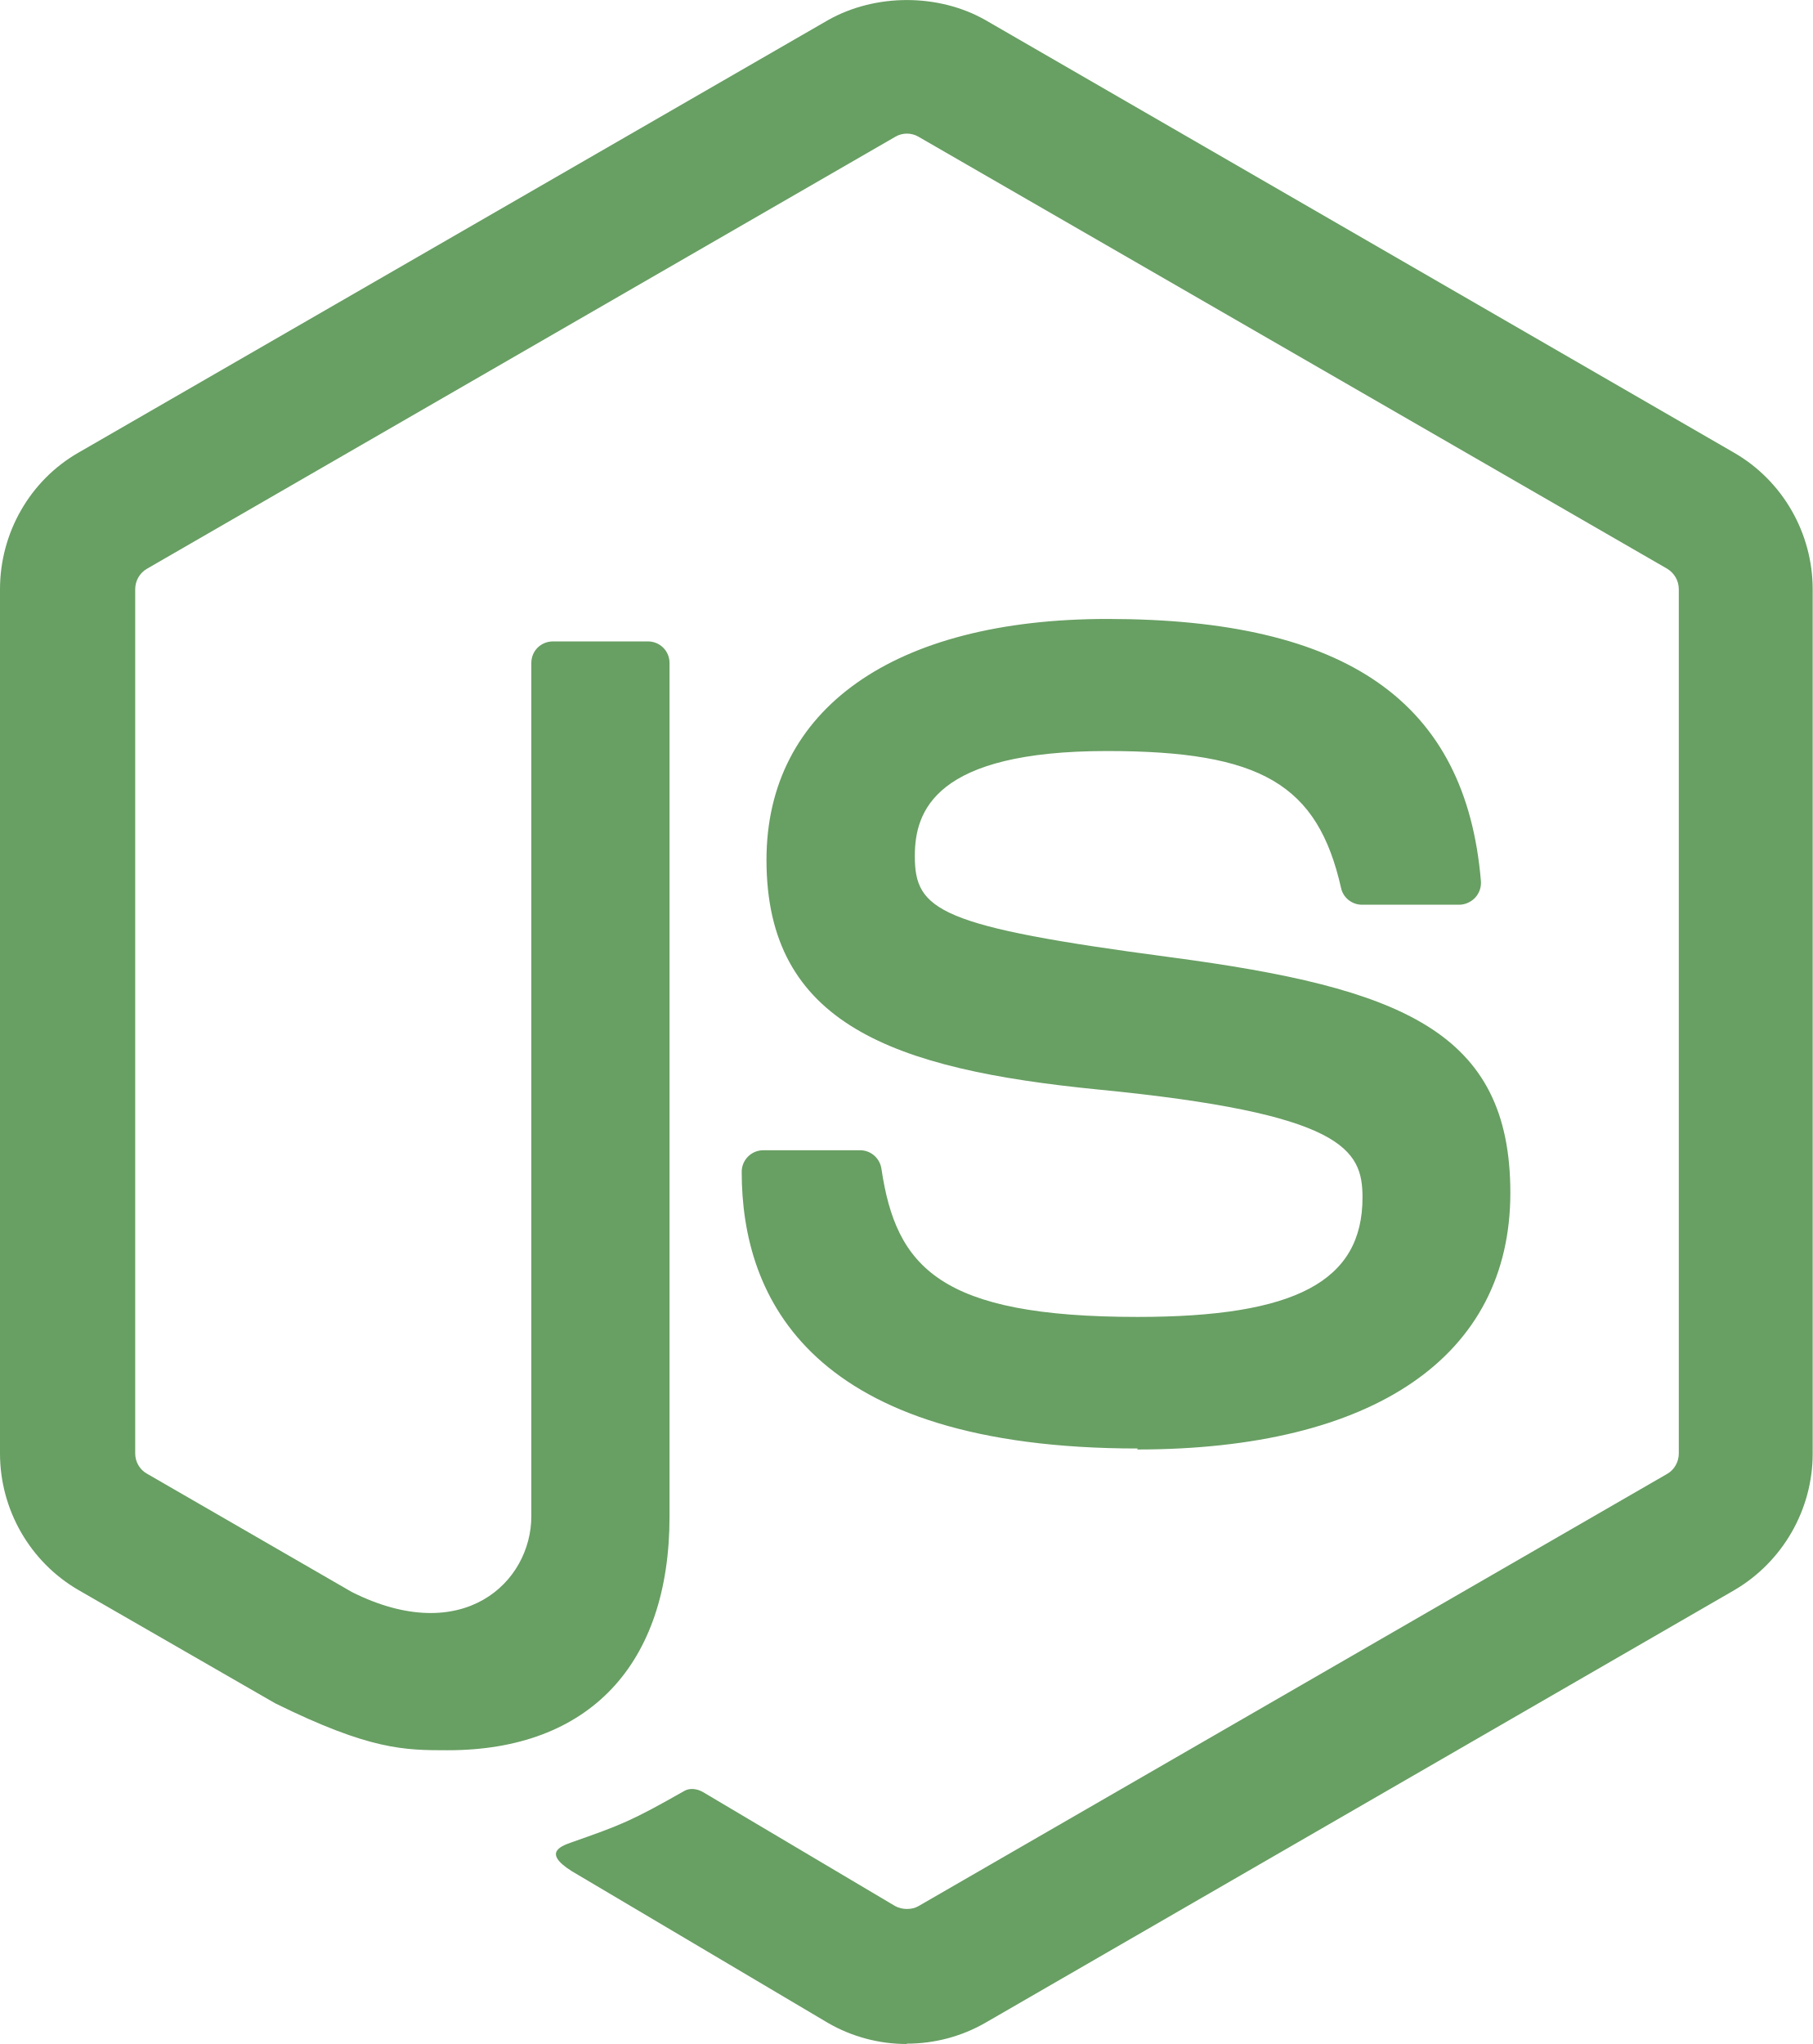
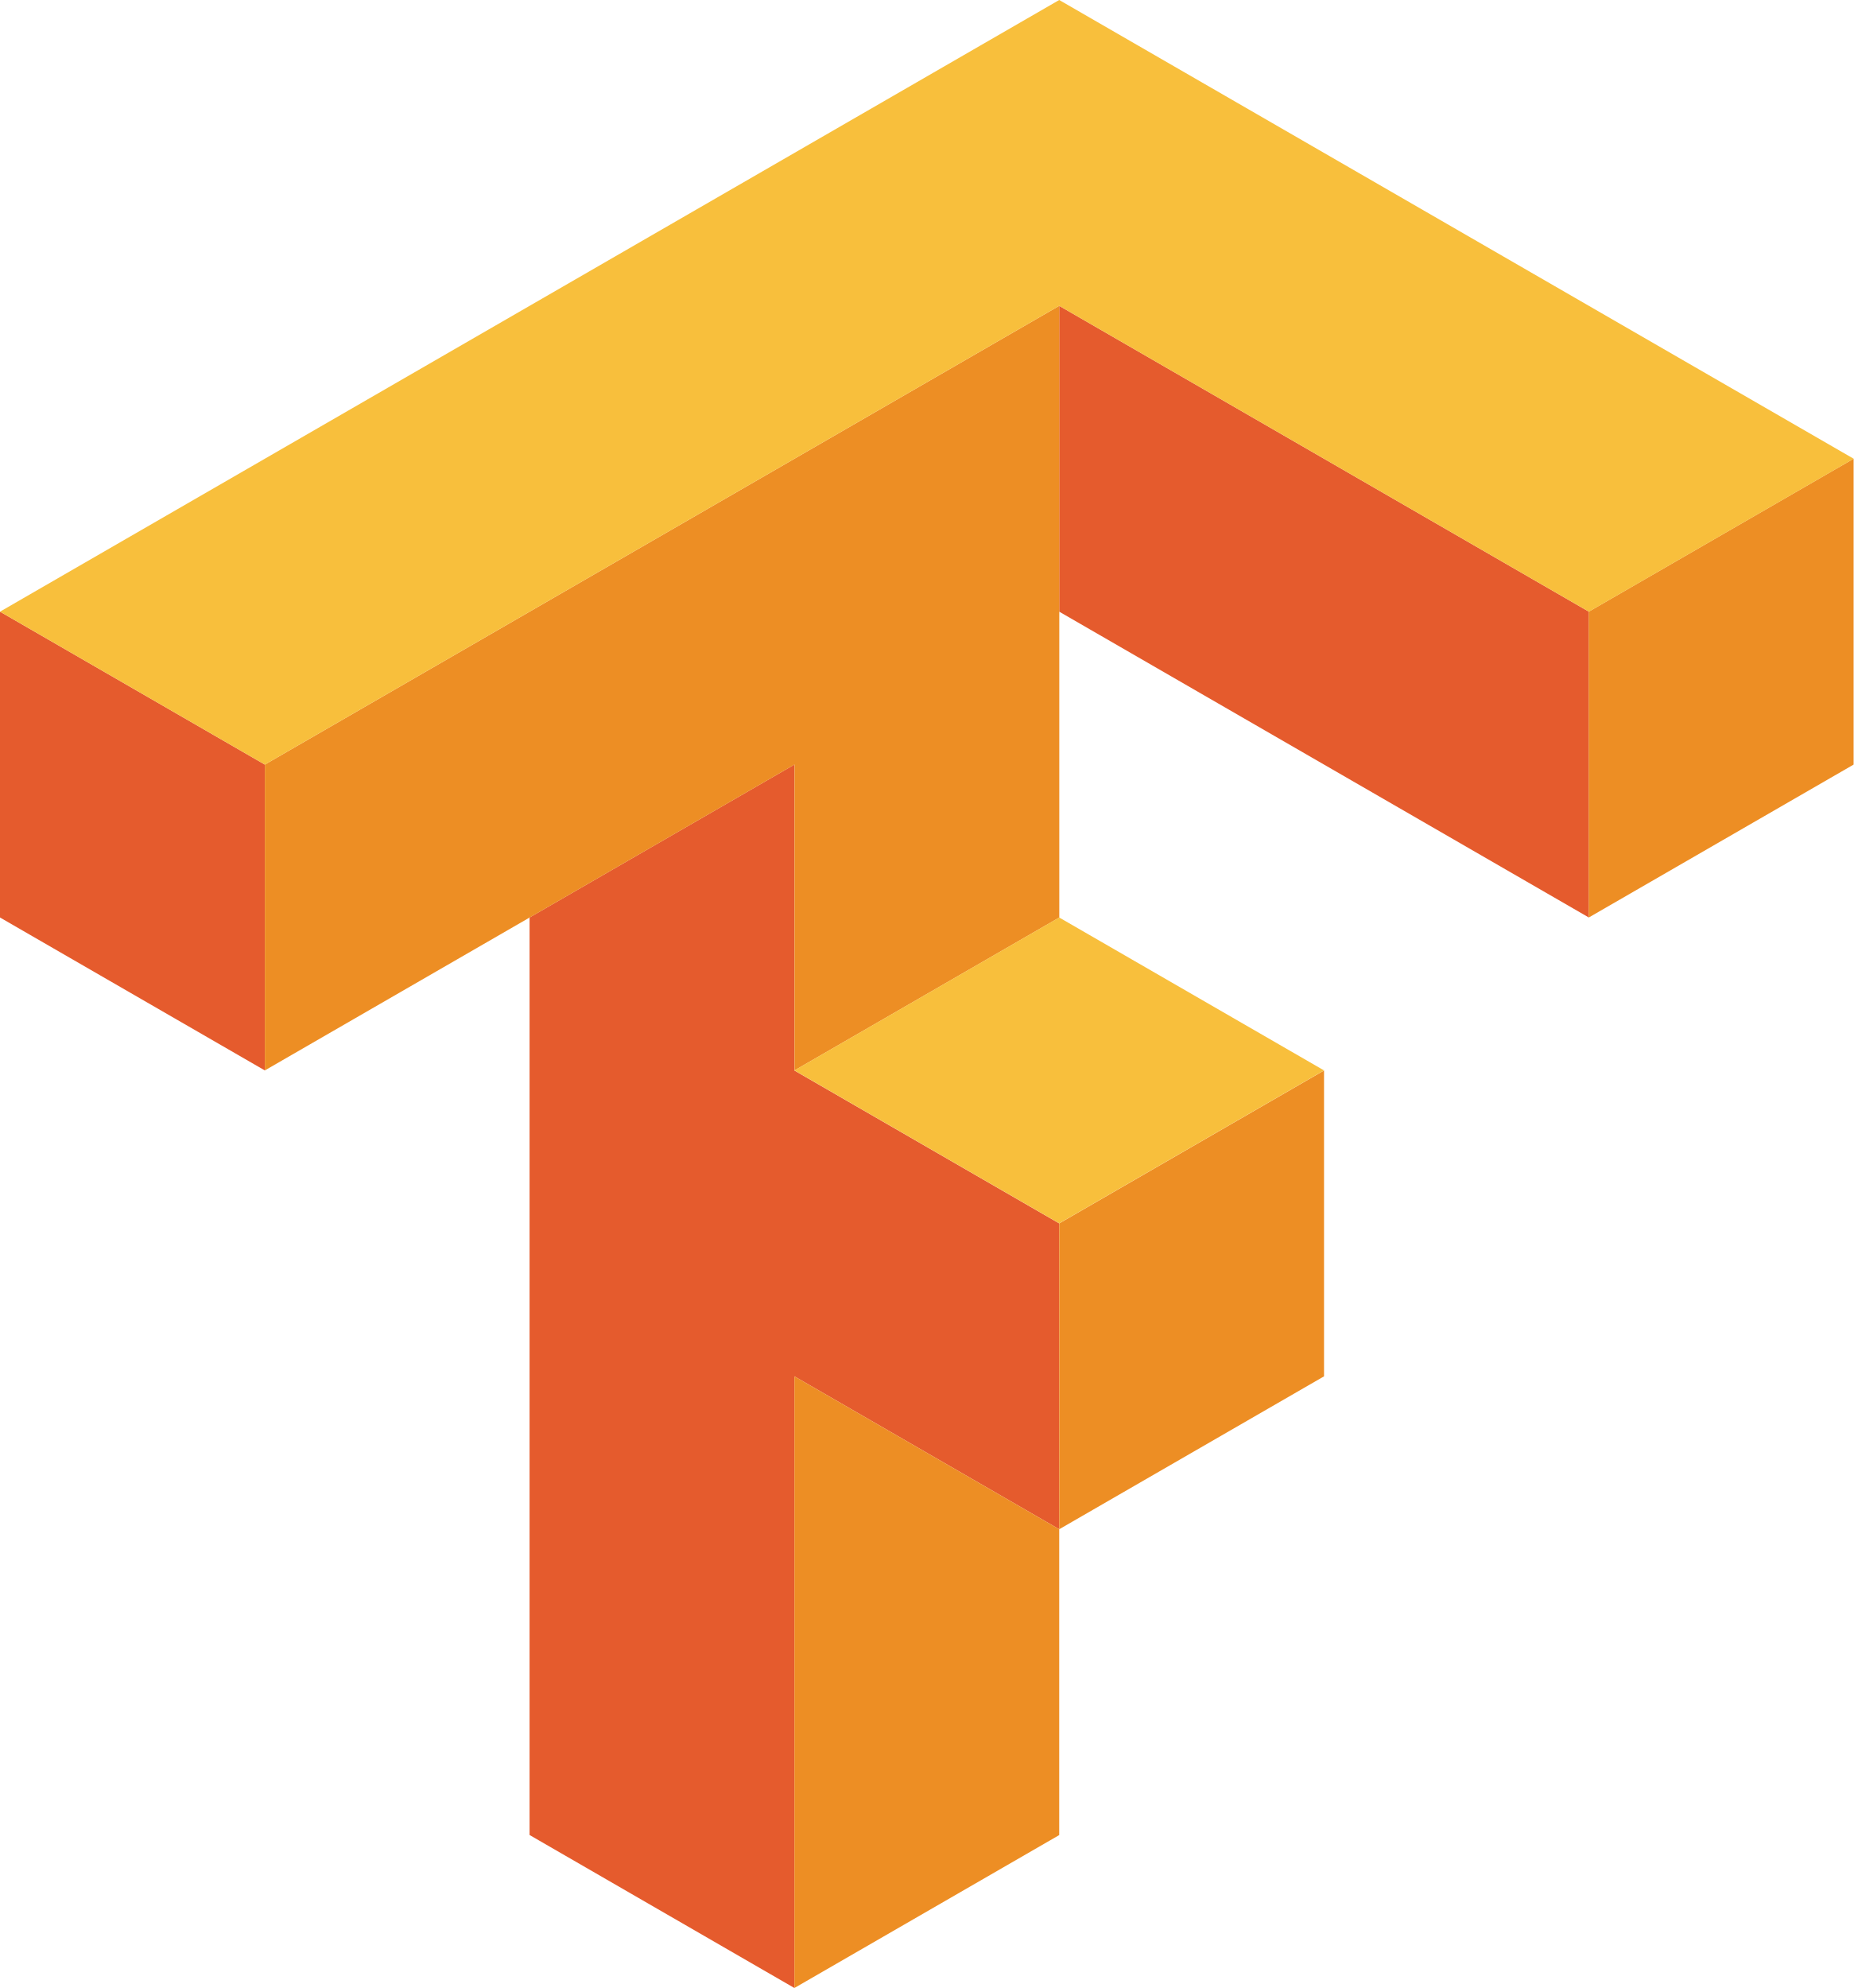
- <svg xmlns="http://www.w3.org/2000/svg" version="1.1" id="Layer_1" x="0px" y="0px" viewBox="0 0 109 122.88" style="enable-background:new 0 0 109 122.88" xml:space="preserve">
-   <style type="text/css">.st0{fill-rule:evenodd;clip-rule:evenodd;fill:#689F63;}</style>
-   <g>
-     <path class="st0" d="M68.43,87.08c-19.7,0-23.83-9.04-23.83-16.63c0-0.72,0.58-1.3,1.3-1.3h5.82c0.64,0,1.18,0.47,1.28,1.1 c0.88,5.93,3.49,8.92,15.41,8.92c9.49,0,13.52-2.14,13.52-7.18c0-2.9-1.15-5.05-15.89-6.49c-12.33-1.22-19.95-3.93-19.95-13.8 c0-9.08,7.66-14.49,20.5-14.49c14.42,0,21.56,5,22.46,15.76c0.03,0.37-0.1,0.73-0.35,1c-0.25,0.26-0.6,0.42-0.96,0.42H81.9 c-0.61,0-1.14-0.43-1.26-1.01c-1.41-6.23-4.81-8.23-14.07-8.23c-10.36,0-11.56,3.61-11.56,6.31c0,3.28,1.42,4.24,15.4,6.09 c13.84,1.84,20.41,4.43,20.41,14.16c0,9.81-8.18,15.43-22.45,15.43L68.43,87.08L68.43,87.08z M54.52,122.88 c-1.65,0-3.28-0.43-4.72-1.26l-15.03-8.9c-2.25-1.26-1.15-1.7-0.41-1.96c2.99-1.05,3.6-1.28,6.8-3.1c0.34-0.19,0.78-0.12,1.12,0.08 l11.55,6.85c0.42,0.23,1.01,0.23,1.4,0l45.03-25.99c0.42-0.24,0.69-0.72,0.69-1.22V35.43c0-0.52-0.27-0.98-0.7-1.24L55.23,8.22 c-0.42-0.25-0.97-0.25-1.39,0l-45,25.97c-0.44,0.25-0.71,0.73-0.71,1.23v51.96c0,0.5,0.27,0.97,0.7,1.21l12.33,7.12 c6.69,3.35,10.79-0.6,10.79-4.56V39.86c0-0.73,0.57-1.3,1.31-1.3l5.7,0c0.71,0,1.3,0.56,1.3,1.3v51.31 c0,8.93-4.87,14.05-13.33,14.05c-2.6,0-4.66,0-10.38-2.82L4.72,95.59C1.8,93.9,0,90.75,0,87.38V35.42c0-3.38,1.8-6.54,4.72-8.21 l45.07-26c2.85-1.61,6.64-1.61,9.47,0l45.02,26.01c2.91,1.68,4.72,4.82,4.72,8.21v51.96c0,3.37-1.81,6.51-4.72,8.21l-45.02,26 c-1.44,0.83-3.08,1.26-4.74,1.26L54.52,122.88L54.52,122.88z M54.52,122.88L54.52,122.88L54.52,122.88L54.52,122.88z" />
-   </g>
+ <svg xmlns="http://www.w3.org/2000/svg" enable-background="new 0 0 2331.5 2500" viewBox="0 0 2331.5 2500">
+   <path d="m1332.3 384.6v384.6l666.2 384.6v-384.6zm-1332.3 384.6v384.6l333.1 192.3v-384.6zm999.2 192.3-333.1 192.3v1153.8l333.1 192.4v-769.2l333.1 192.3v-384.6l-333.1-192.3z" fill="#e55b2d" />
+   <path d="m1332.3 384.6-999.2 576.9v384.6l666.2-384.6v384.6l333.1-192.3v-769.2zm999.2 192.3-333.1 192.3v384.6l333.1-192.3zm-666.1 769.3-333.1 192.3v384.6l333.1-192.3zm-333.1 576.9-333.1-192.3v769.2l333.1-192.3z" fill="#ed8e24" />
+   <path d="m1332.3 0-1332.3 769.2 333.1 192.3 999.2-576.9 666.2 384.6 333.1-192.3zm0 1153.8-333.1 192.3 333.1 192.3 333.1-192.3z" fill="#f8bf3c" />
</svg>
